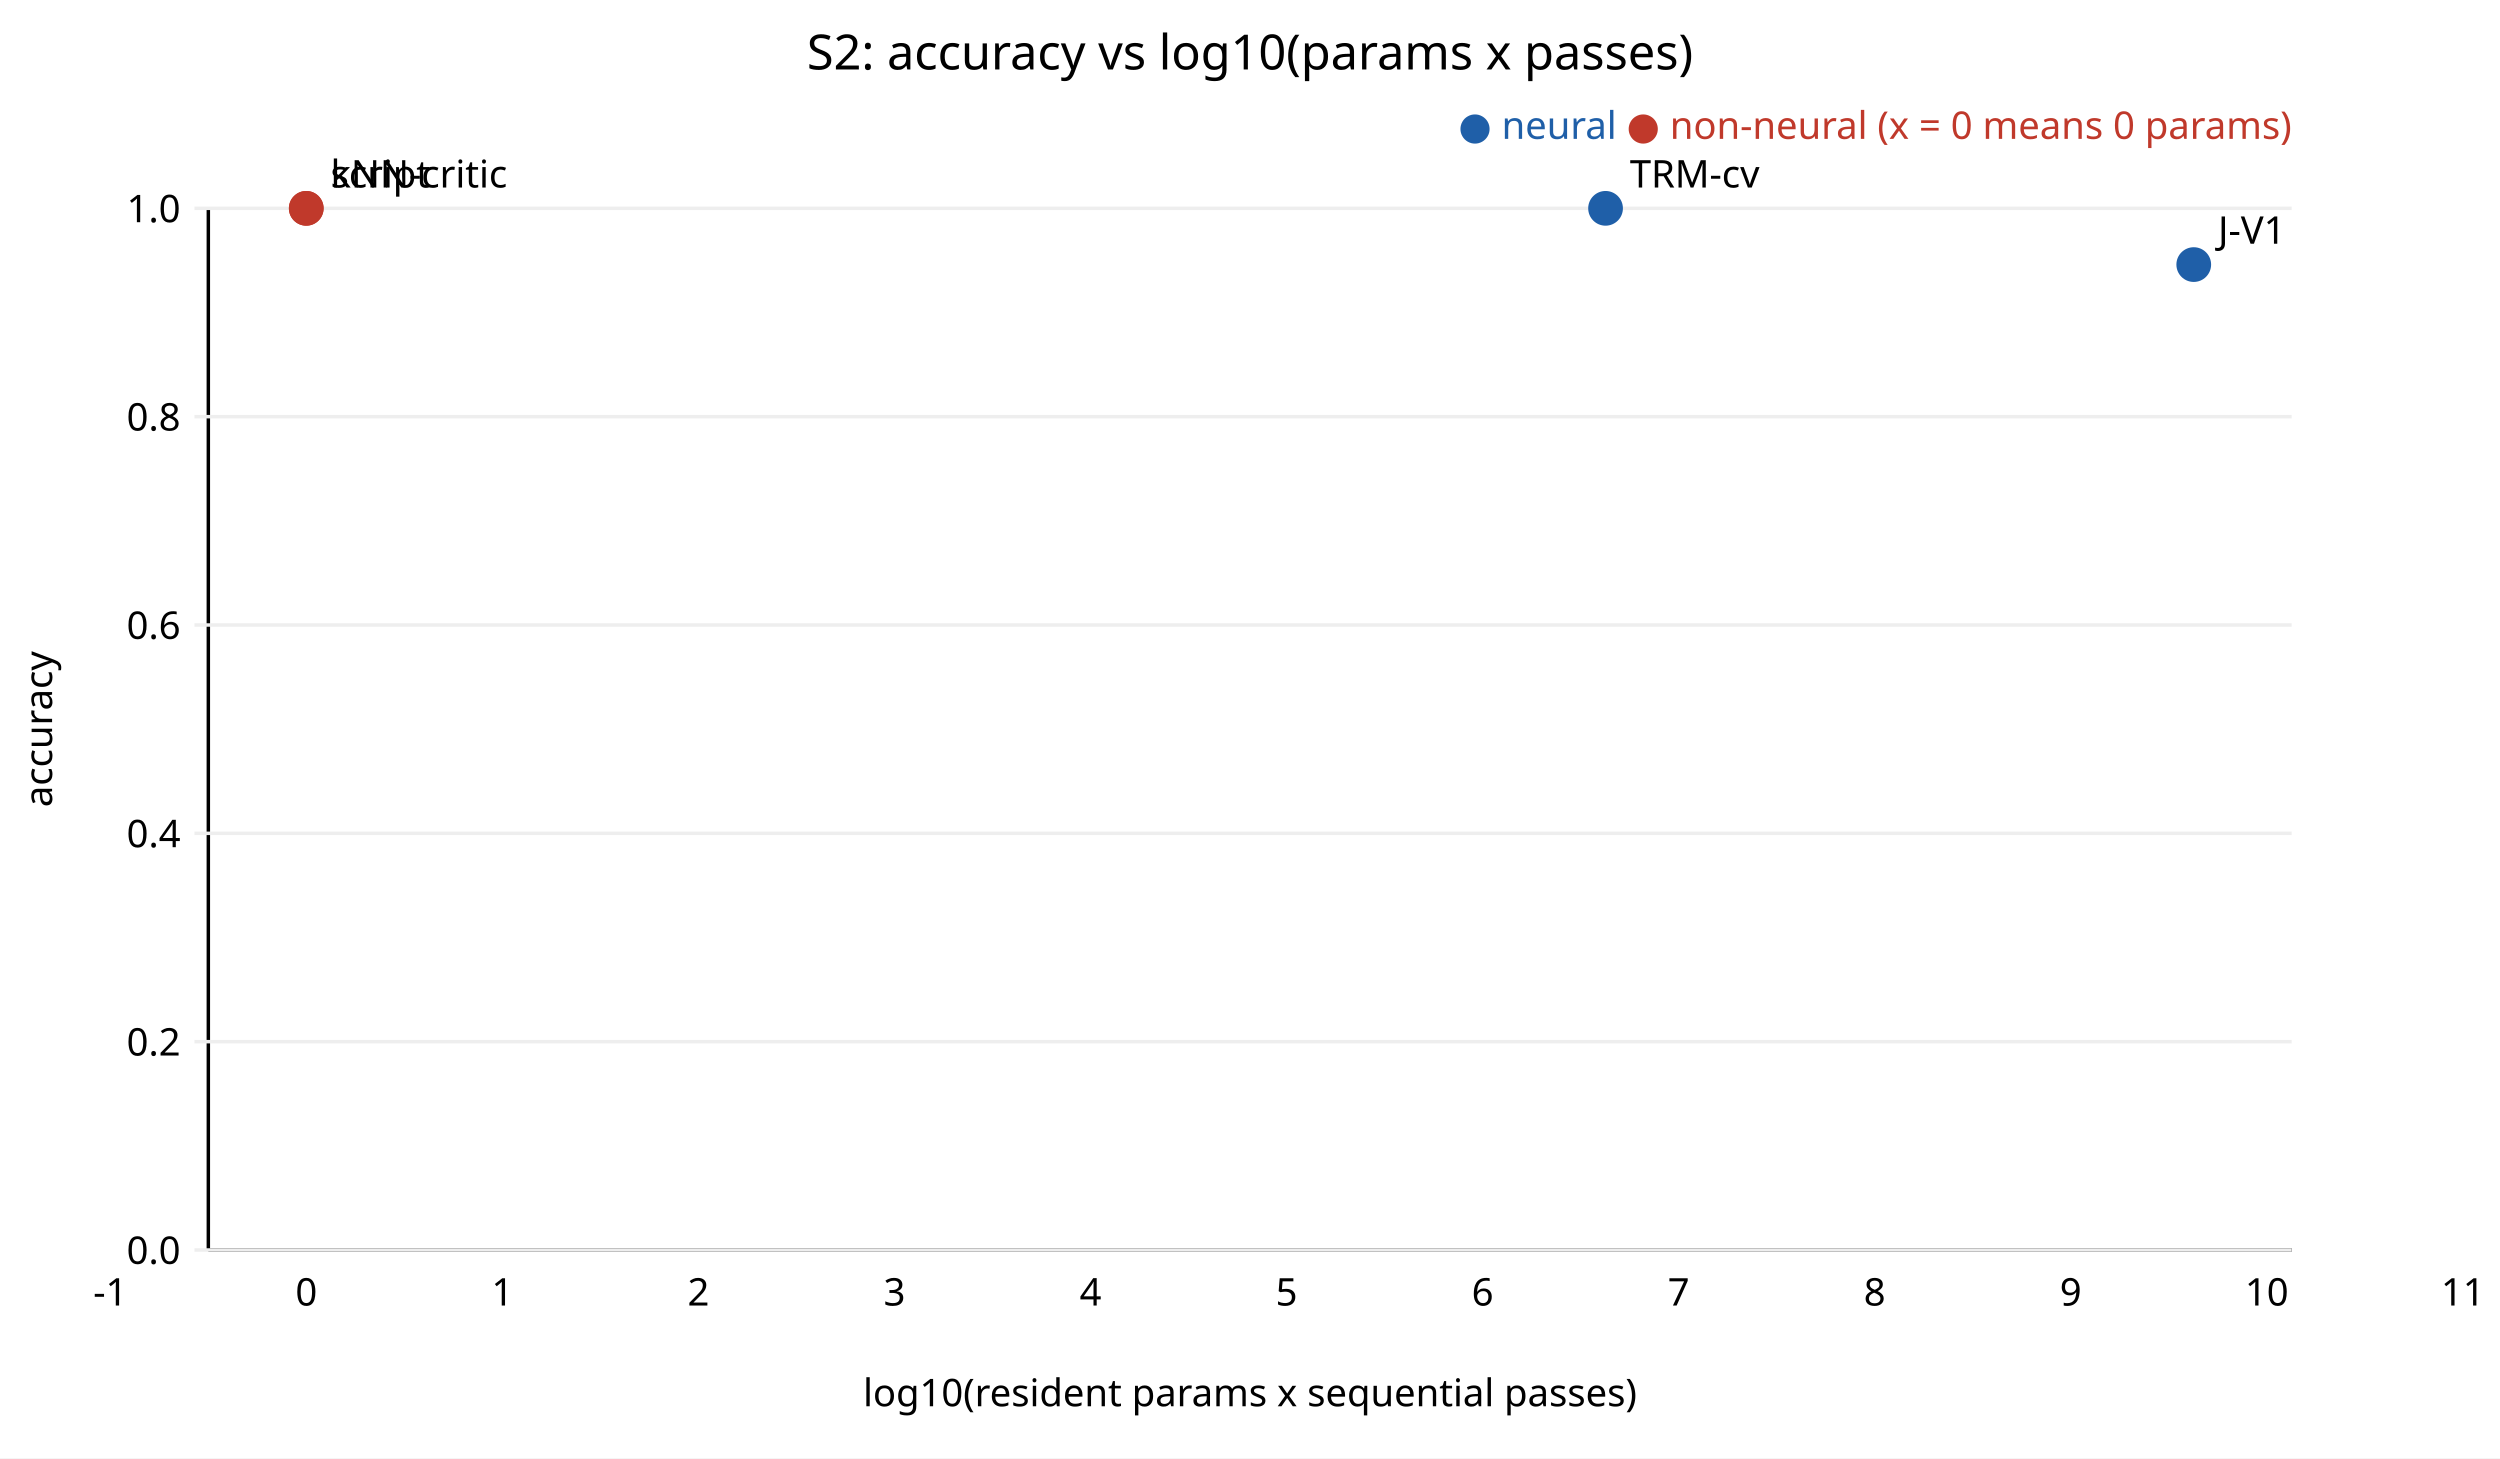
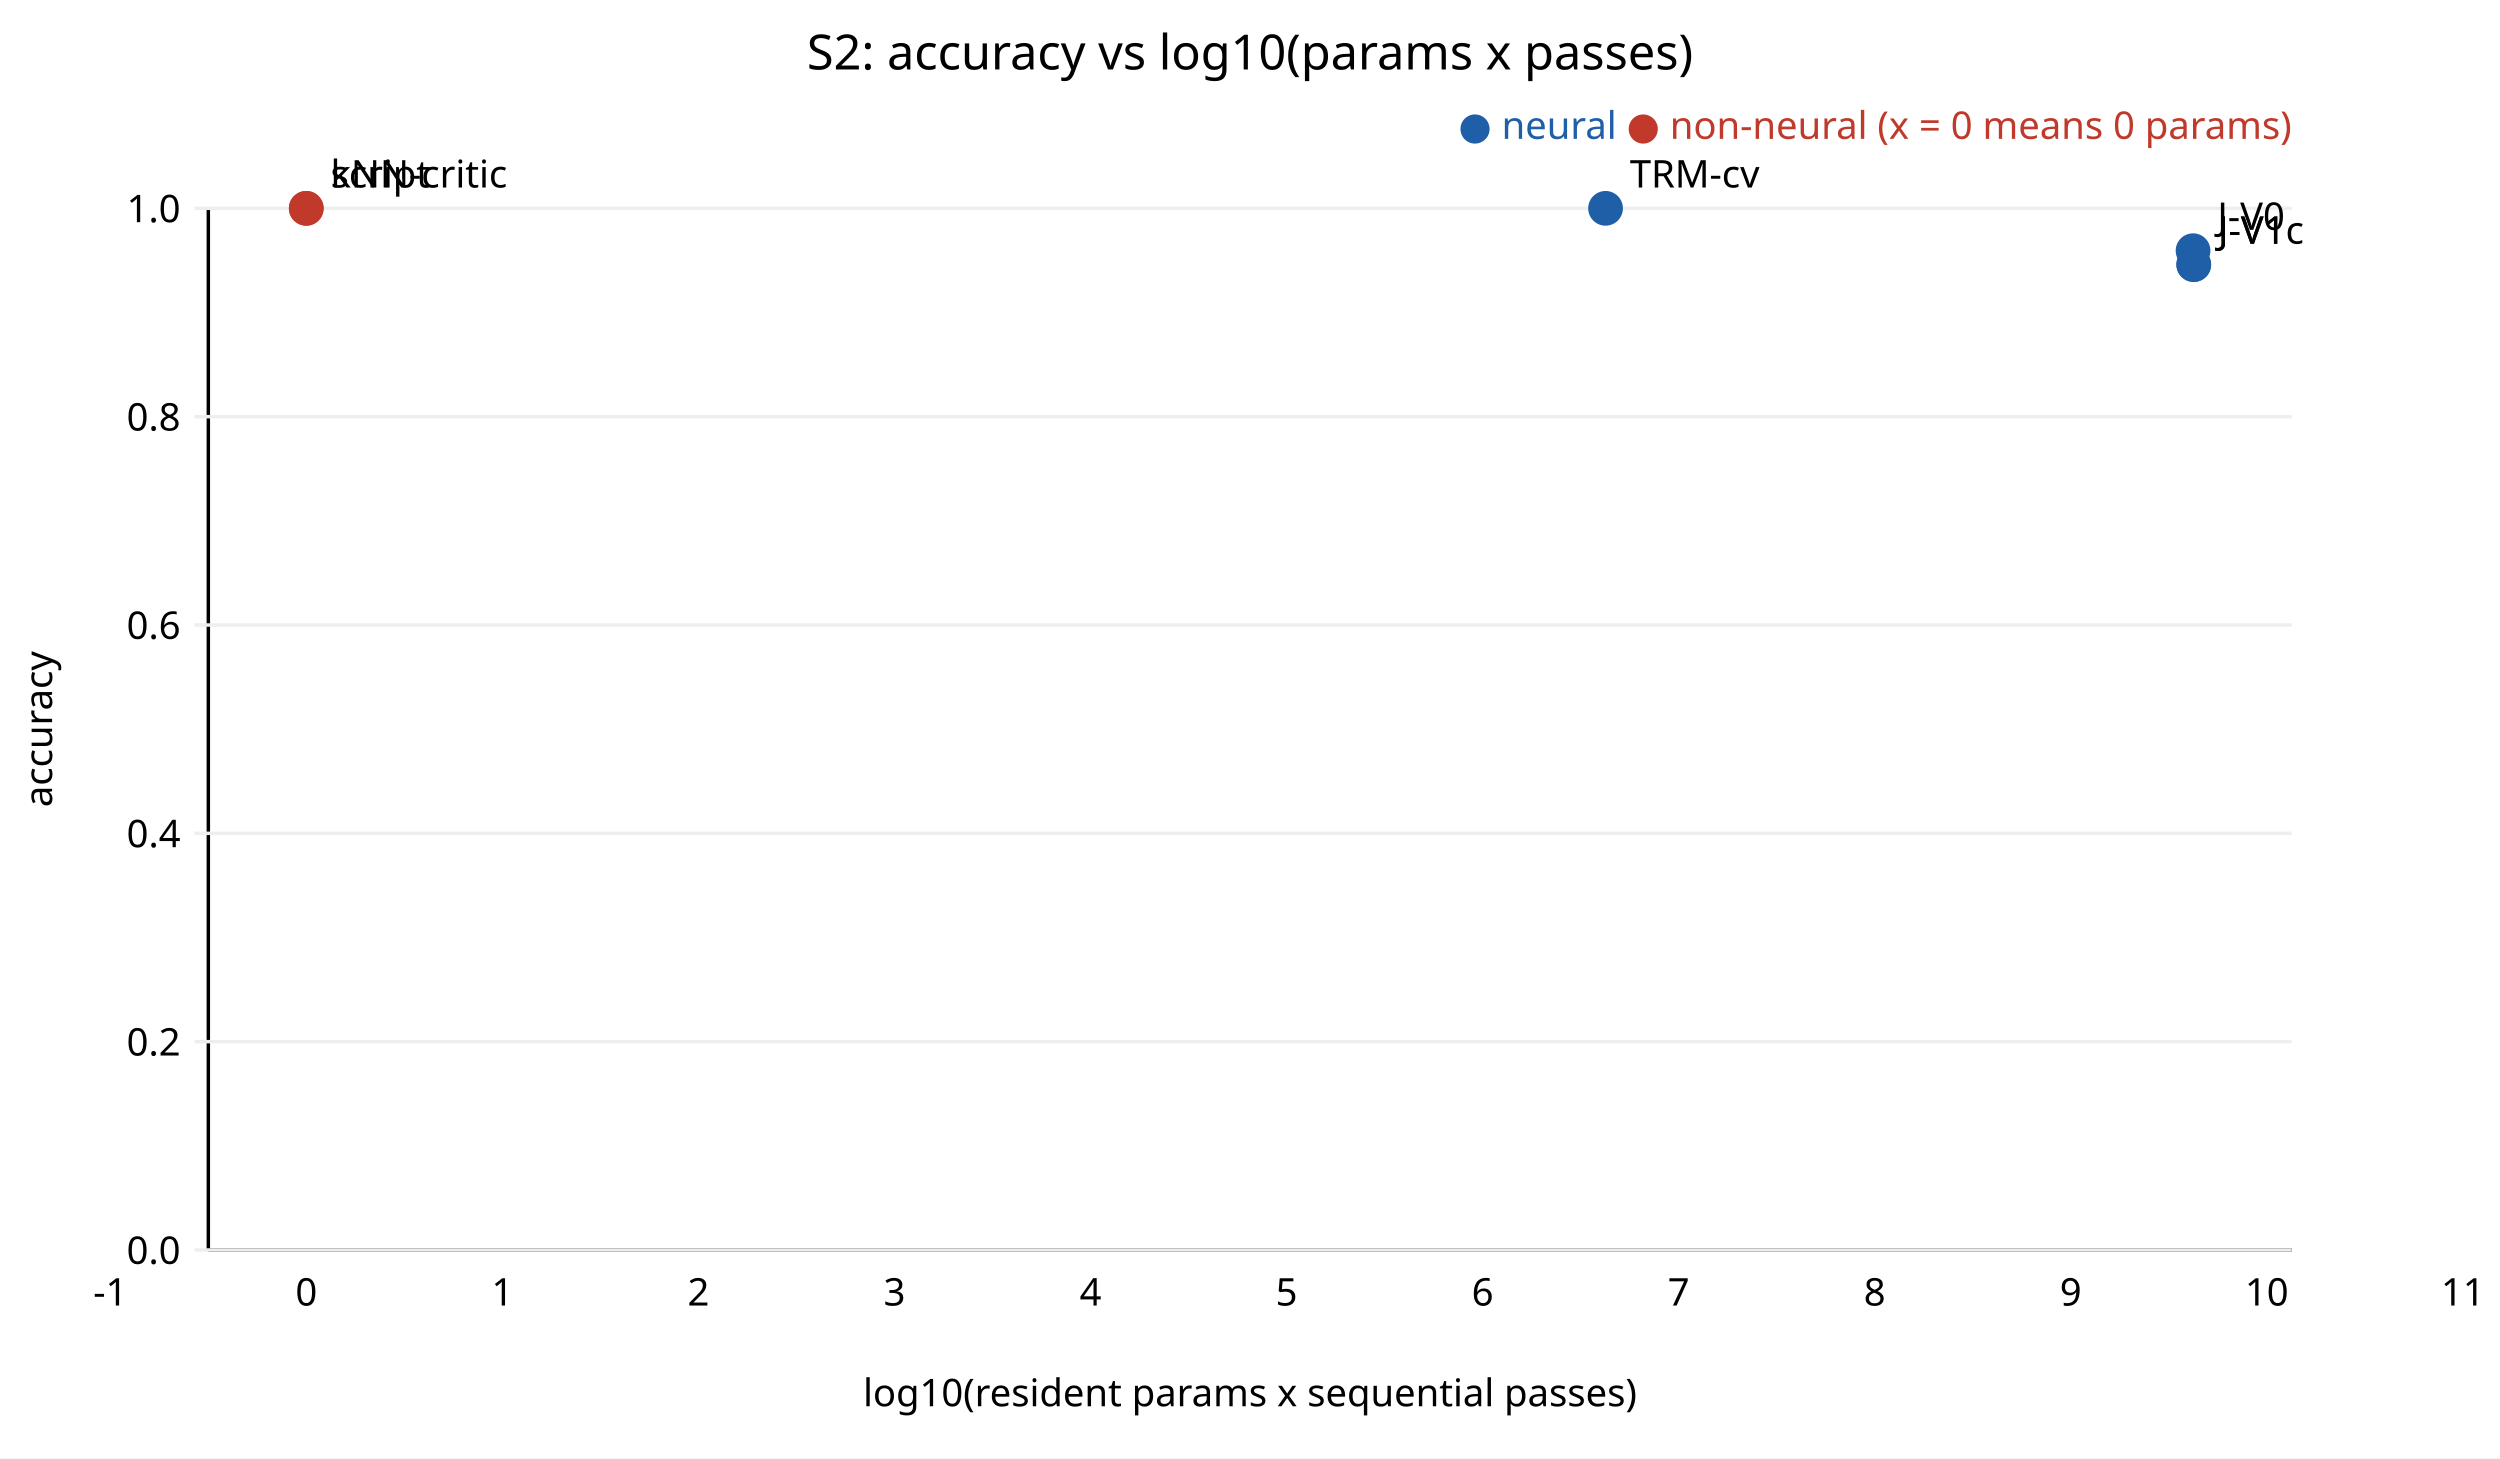
<svg xmlns="http://www.w3.org/2000/svg" width="720" height="420" font-family="sans-serif" font-size="11">
  <rect width="100%" height="100%" fill="white" />
  <text x="360.0" y="20" text-anchor="middle" font-size="14">S2: accuracy vs log10(params x passes)</text>
  <line x1="60" y1="360" x2="660" y2="360" stroke="black" />
  <line x1="60" y1="60" x2="60" y2="360" stroke="black" />
  <text x="360.0" y="405" text-anchor="middle">log10(resident params x sequential passes)</text>
  <text x="15" y="210.0" transform="rotate(-90 15 210.0)" text-anchor="middle">accuracy</text>
  <line x1="56" y1="360.0" x2="660" y2="360.0" stroke="#eee" />
  <text x="52" y="364.0" text-anchor="end">0.0</text>
  <line x1="56" y1="300.0" x2="660" y2="300.0" stroke="#eee" />
  <text x="52" y="304.0" text-anchor="end">0.2</text>
  <line x1="56" y1="240.0" x2="660" y2="240.0" stroke="#eee" />
  <text x="52" y="244.0" text-anchor="end">0.4</text>
  <line x1="56" y1="180.0" x2="660" y2="180.0" stroke="#eee" />
  <text x="52" y="184.0" text-anchor="end">0.6</text>
  <line x1="56" y1="120.0" x2="660" y2="120.0" stroke="#eee" />
  <text x="52" y="124.0" text-anchor="end">0.8</text>
  <line x1="56" y1="60.0" x2="660" y2="60.0" stroke="#eee" />
  <text x="52" y="64.0" text-anchor="end">1.0</text>
  <text x="31.77" y="376" text-anchor="middle">-1</text>
  <text x="88.23" y="376" text-anchor="middle">0</text>
  <text x="144.69" y="376" text-anchor="middle">1</text>
  <text x="201.15" y="376" text-anchor="middle">2</text>
  <text x="257.61" y="376" text-anchor="middle">3</text>
  <text x="314.07" y="376" text-anchor="middle">4</text>
  <text x="370.53" y="376" text-anchor="middle">5</text>
  <text x="426.99" y="376" text-anchor="middle">6</text>
  <text x="483.451" y="376" text-anchor="middle">7</text>
  <text x="539.911" y="376" text-anchor="middle">8</text>
  <text x="596.371" y="376" text-anchor="middle">9</text>
  <text x="652.831" y="376" text-anchor="middle">10</text>
  <text x="709.291" y="376" text-anchor="middle">11</text>
+   <circle cx="631.6" cy="72.2" r="5" fill="#1f5fa8" />
+   <text x="638.6" y="66.2">J-V0</text>
  <circle cx="631.8" cy="76.2" r="5" fill="#1f5fa8" />
  <text x="638.8" y="70.2">J-V1</text>
+   <circle cx="631.8" cy="76.2" r="5" fill="#1f5fa8" />
+   <text x="638.8" y="70.2">J-V1c</text>
  <circle cx="88.2" cy="60.0" r="5" fill="#c0392b" />
  <text x="95.2" y="54.0">kNN-critic</text>
  <circle cx="88.2" cy="60.0" r="5" fill="#c0392b" />
  <text x="95.2" y="54.0">script</text>
  <circle cx="462.4" cy="60.0" r="5" fill="#1f5fa8" />
  <text x="469.4" y="54.0">TRM-cv</text>
  <text x="660" y="40" text-anchor="end">
    <tspan fill="#1f5fa8">● neural</tspan>
    <tspan fill="#c0392b">● non-neural (x = 0 means 0 params)</tspan>
  </text>
</svg>
